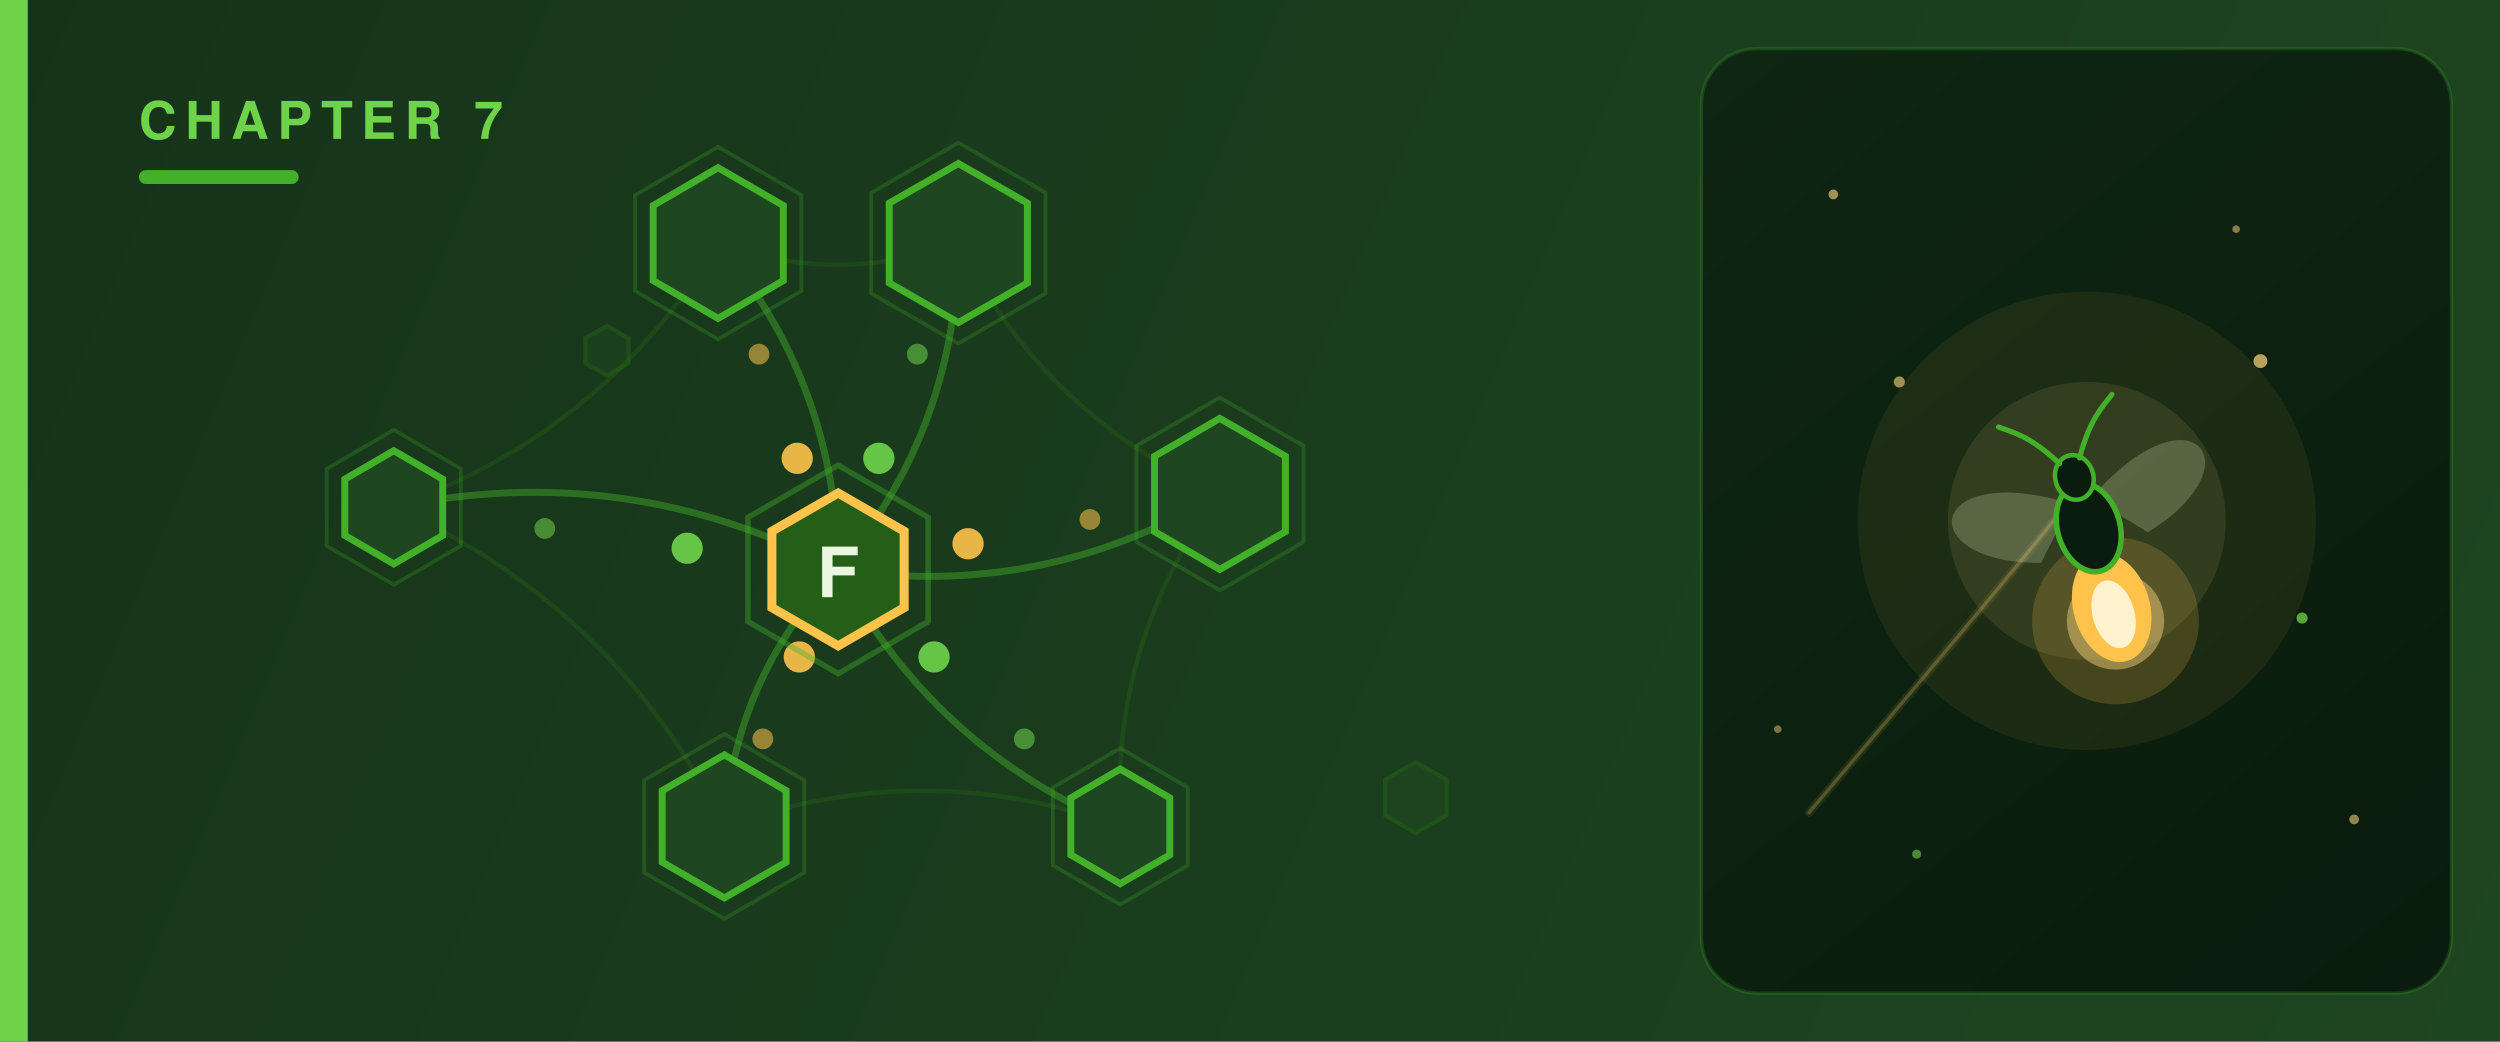
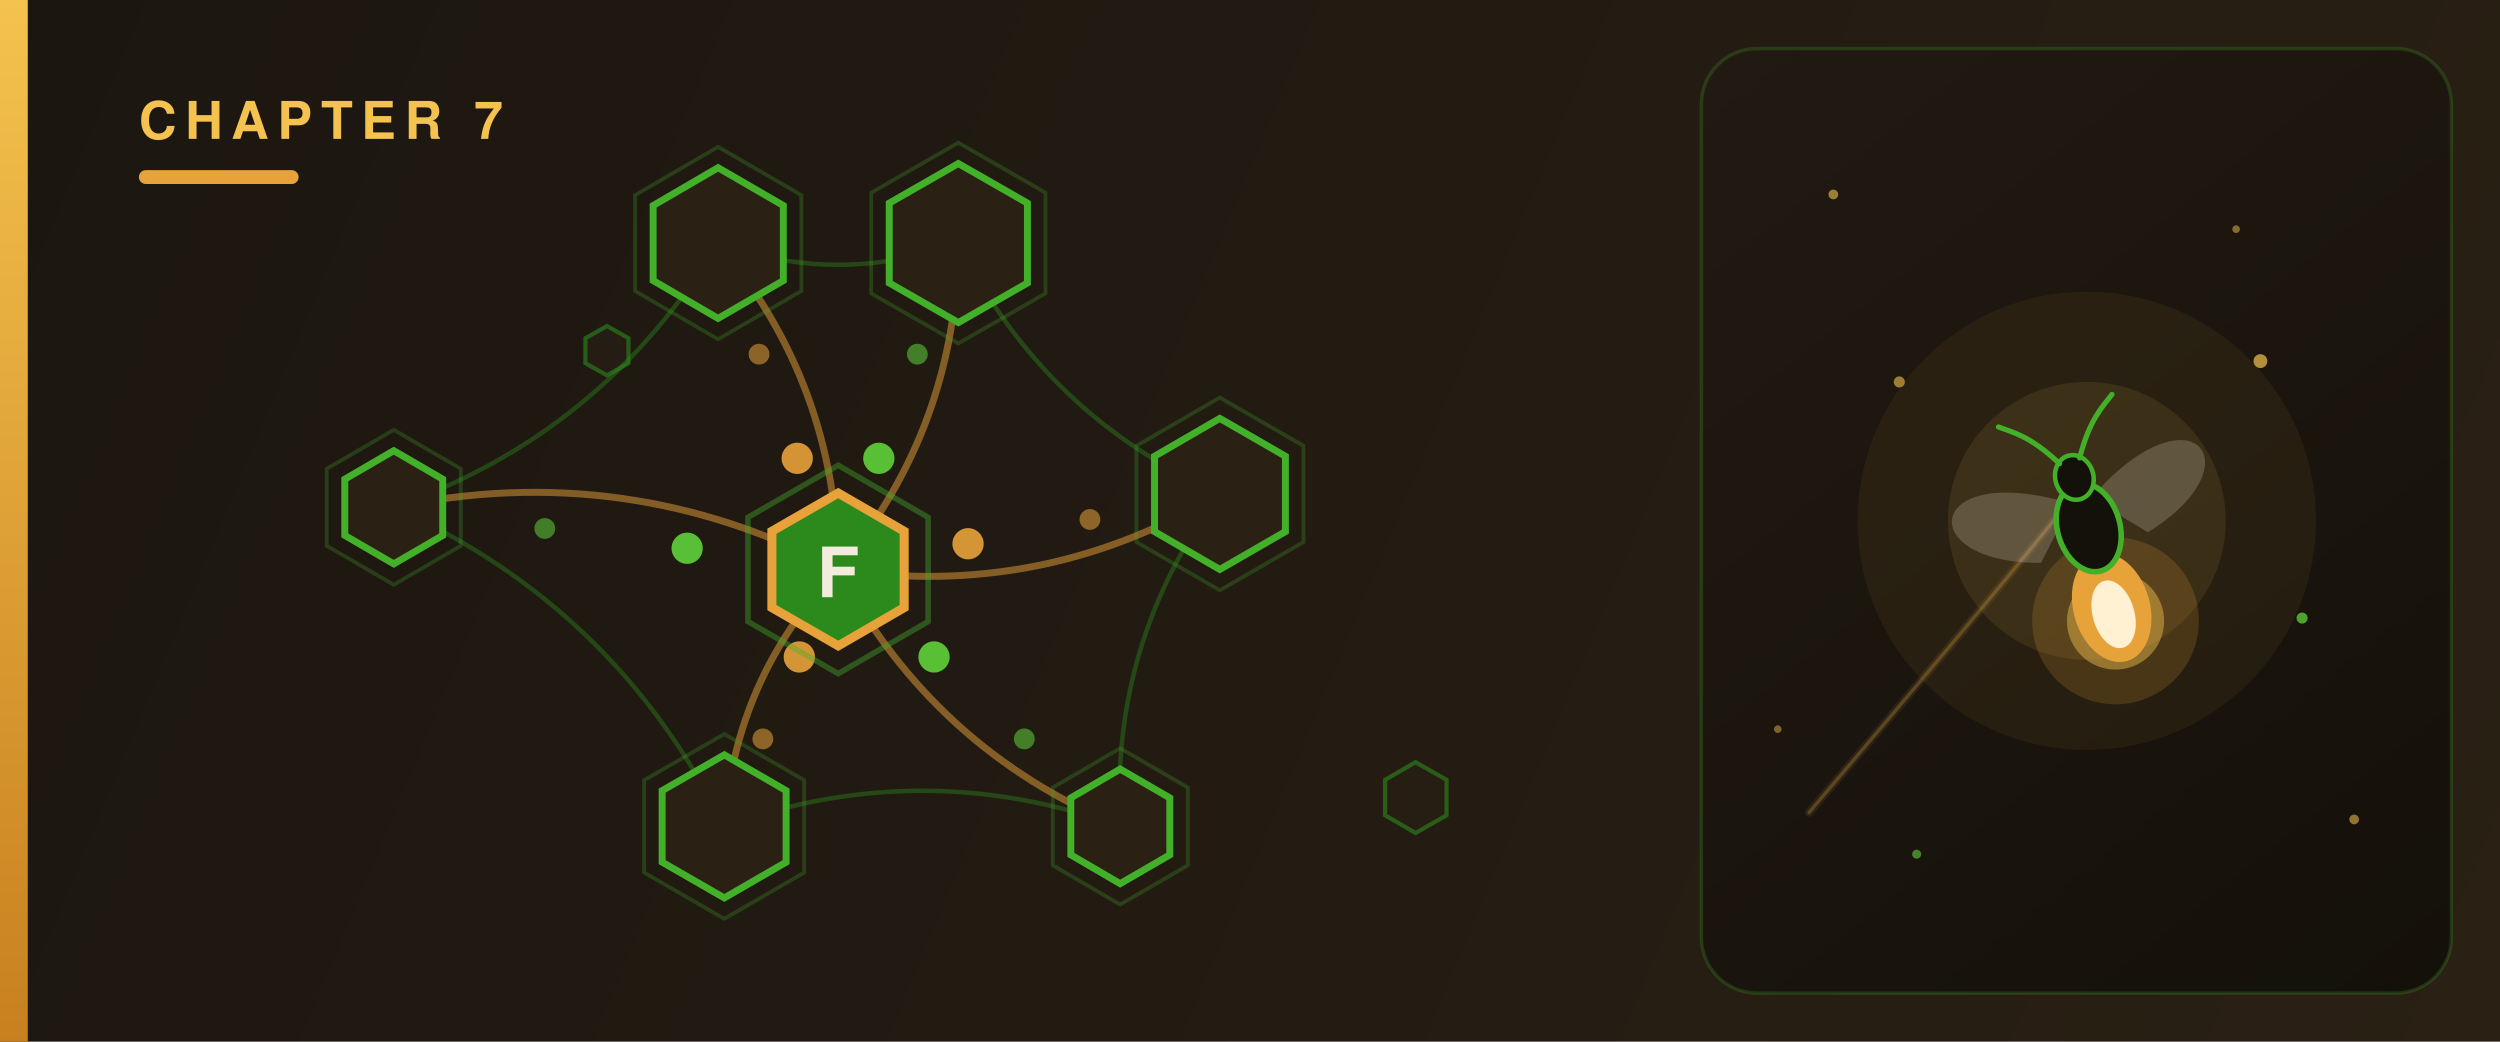
<svg xmlns="http://www.w3.org/2000/svg" viewBox="0 0 720 300" role="img" aria-label="Firefly for Java by Example — opener for chapter 7" font-family="Avenir Next,Avenir,Helvetica Neue,Helvetica,Arial,sans-serif">
  <defs>
    <linearGradient id="fld" x1="0" y1="0" x2="720" y2="300" gradientUnits="userSpaceOnUse">
-       <stop offset="0" stop-color="#16331a" />
-       <stop offset="1" stop-color="#1e4620" />
+       <stop offset="0" stop-color="#1B1610" />
+       <stop offset="1" stop-color="#2A2014" />
    </linearGradient>
    <linearGradient id="pnl" x1="490" y1="14" x2="706" y2="286" gradientUnits="userSpaceOnUse">
-       <stop offset="0" stop-color="#0f2613" />
-       <stop offset="1" stop-color="#0a1c0d" />
+       <stop offset="0" stop-color="#211A12" />
+       <stop offset="1" stop-color="#14100A" />
    </linearGradient>
-     <linearGradient id="grh" x1="0" y1="0" x2="720" y2="0" gradientUnits="userSpaceOnUse">
-       <stop offset="0" stop-color="#6fd34a" />
-       <stop offset="1" stop-color="#43b02a" />
+     <linearGradient id="grh" x1="0" y1="0" x2="0" y2="300" gradientUnits="userSpaceOnUse">
+       <stop offset="0" stop-color="#f4c24e" />
+       <stop offset="1" stop-color="#c8801f" />
    </linearGradient>
  </defs>
  <rect width="720" height="300" fill="url(#fld)" />
  <rect x="0" y="0" width="8" height="300" fill="url(#grh)" />
  <rect x="490" y="14" width="216" height="272" rx="16" fill="url(#pnl)" />
  <rect x="490" y="14" width="216" height="272" rx="16" fill="none" stroke="#43b02a" stroke-width="1" opacity="0.22" />
-   <g fill="#ffd980">
+   <g fill="#f4c24e">
    <circle cx="528" cy="56" r="1.4" opacity="0.6" />
    <circle cx="678" cy="236" r="1.4" opacity="0.55" />
    <circle cx="644" cy="66" r="1.1" opacity="0.5" />
    <circle cx="512" cy="210" r="1.1" opacity="0.45" />
  </g>
-   <circle cx="552" cy="246" r="1.3" fill="#6fd34a" opacity="0.6" />
-   <text x="40" y="40" fill="#6fd34a" font-size="15" font-weight="800" letter-spacing="2.5">CHAPTER 7</text>
-   <rect x="40" y="49" width="46" height="4" rx="2" fill="#43b02a" />
-   <polygon points="416.6,234.8 407.7,239.9 398.9,234.8 398.9,224.6 407.7,219.5 416.6,224.6" fill="#1e4620" stroke="#255e17" stroke-width="1.2" opacity="0.6" />
-   <polygon points="181.0,104.6 174.8,108.1 168.6,104.6 168.6,97.4 174.8,93.9 181.0,97.4" fill="#1e4620" stroke="#255e17" stroke-width="1.2" opacity="0.6" />
-   <polygon points="292.9,82.4 282.6,88.3 272.4,82.4 272.4,70.5 282.6,64.6 292.9,70.5" fill="#1e4620" stroke="#255e17" stroke-width="1.2" opacity="0.6" />
-   <g fill="none" stroke="#43b02a" stroke-width="2" opacity="0.45">
+   <circle cx="552" cy="246" r="1.3" fill="#5fd13a" opacity="0.6" />
+   <text x="40" y="40" fill="#f4c24e" font-size="15" font-weight="800" letter-spacing="2.5">CHAPTER 7</text>
+   <rect x="40" y="49" width="46" height="4" rx="2" fill="#e8a23a" />
+   <polygon points="416.6,234.8 407.7,239.9 398.9,234.8 398.9,224.6 407.7,219.5 416.6,224.6" fill="#2A2014" stroke="#2c8a1c" stroke-width="1.2" opacity="0.6" />
+   <polygon points="181.0,104.6 174.8,108.1 168.6,104.6 168.6,97.4 174.8,93.9 181.0,97.4" fill="#2A2014" stroke="#2c8a1c" stroke-width="1.2" opacity="0.6" />
+   <polygon points="292.9,82.4 282.6,88.3 272.4,82.4 272.4,70.5 282.6,64.6 292.9,70.5" fill="#2A2014" stroke="#2c8a1c" stroke-width="1.2" opacity="0.6" />
+   <g fill="none" stroke="#e8a23a" stroke-width="2" opacity="0.50">
    <path d="M241.4,164.0 Q300.3,172.9 351.3,142.2" />
    <path d="M241.4,164.0 Q268.7,215.6 322.6,238.0" />
    <path d="M241.4,164.0 Q211.6,195.1 208.6,238.0" />
    <path d="M241.4,164.0 Q180.6,132.0 113.4,146.1" />
    <path d="M241.4,164.0 Q241.0,110.8 206.8,70.0" />
    <path d="M241.4,164.0 Q275.6,123.2 276.0,70.0" />
  </g>
-   <g fill="none" stroke="#255e17" stroke-width="1.3" opacity="0.4">
+   <g fill="none" stroke="#2c8a1c" stroke-width="1.3" opacity="0.4">
    <path d="M351.3,142.2 Q319.7,184.9 322.6,238.0" />
    <path d="M322.6,238.0 Q265.6,217.5 208.6,238.0" />
    <path d="M208.6,238.0 Q177.5,174.9 113.4,146.1" />
    <path d="M113.4,146.1 Q173.8,124.9 206.8,70.0" />
    <path d="M206.8,70.0 Q241.4,82.5 276.0,70.0" />
    <path d="M276.0,70.0 Q300.7,119.7 351.3,142.2" />
  </g>
-   <circle cx="278.8" cy="156.6" r="4.5" fill="#ffc24b" opacity="0.9" />
-   <circle cx="313.9" cy="149.6" r="3.0" fill="#ffc24b" opacity="0.55" />
-   <circle cx="269.0" cy="189.2" r="4.5" fill="#6fd34a" opacity="0.9" />
-   <circle cx="295.0" cy="212.8" r="3.0" fill="#6fd34a" opacity="0.55" />
-   <circle cx="230.2" cy="189.2" r="4.5" fill="#ffc24b" opacity="0.9" />
-   <circle cx="219.7" cy="212.8" r="3.0" fill="#ffc24b" opacity="0.55" />
-   <circle cx="197.9" cy="157.9" r="4.5" fill="#6fd34a" opacity="0.9" />
-   <circle cx="156.9" cy="152.2" r="3.0" fill="#6fd34a" opacity="0.55" />
-   <circle cx="229.6" cy="132.0" r="4.5" fill="#ffc24b" opacity="0.9" />
-   <circle cx="218.6" cy="102.0" r="3.0" fill="#ffc24b" opacity="0.55" />
-   <circle cx="253.1" cy="132.0" r="4.5" fill="#6fd34a" opacity="0.9" />
-   <circle cx="264.2" cy="102.0" r="3.0" fill="#6fd34a" opacity="0.55" />
+   <circle cx="278.8" cy="156.6" r="4.5" fill="#e8a23a" opacity="0.9" />
+   <circle cx="313.9" cy="149.6" r="3.0" fill="#e8a23a" opacity="0.55" />
+   <circle cx="269.0" cy="189.2" r="4.5" fill="#5fd13a" opacity="0.9" />
+   <circle cx="295.0" cy="212.8" r="3.0" fill="#5fd13a" opacity="0.55" />
+   <circle cx="230.2" cy="189.2" r="4.5" fill="#e8a23a" opacity="0.9" />
+   <circle cx="219.7" cy="212.8" r="3.0" fill="#e8a23a" opacity="0.55" />
+   <circle cx="197.9" cy="157.9" r="4.5" fill="#5fd13a" opacity="0.9" />
+   <circle cx="156.9" cy="152.2" r="3.0" fill="#5fd13a" opacity="0.55" />
+   <circle cx="229.6" cy="132.0" r="4.5" fill="#e8a23a" opacity="0.9" />
+   <circle cx="218.6" cy="102.0" r="3.0" fill="#e8a23a" opacity="0.55" />
+   <circle cx="253.1" cy="132.0" r="4.5" fill="#5fd13a" opacity="0.9" />
+   <circle cx="264.2" cy="102.0" r="3.0" fill="#5fd13a" opacity="0.55" />
  <polygon points="375.4,156.1 351.3,170.0 327.3,156.1 327.3,128.4 351.3,114.5 375.4,128.4" fill="none" stroke="#43b02a" stroke-width="1.1" opacity="0.25" />
-   <polygon points="370.2,153.1 351.3,164.0 332.5,153.1 332.5,131.4 351.3,120.5 370.2,131.4" fill="#1e4620" stroke="#43b02a" stroke-width="2.0" />
+   <polygon points="370.2,153.1 351.3,164.0 332.5,153.1 332.5,131.4 351.3,120.5 370.2,131.4" fill="#2A2014" stroke="#43b02a" stroke-width="2.0" />
  <polygon points="342.1,249.2 322.6,260.5 303.2,249.2 303.2,226.8 322.6,215.5 342.1,226.8" fill="none" stroke="#43b02a" stroke-width="1.1" opacity="0.25" />
-   <polygon points="336.9,246.2 322.6,254.5 308.4,246.2 308.4,229.8 322.6,221.5 336.9,229.8" fill="#1e4620" stroke="#43b02a" stroke-width="2.0" />
+   <polygon points="336.9,246.2 322.6,254.5 308.4,246.2 308.4,229.8 322.6,221.5 336.9,229.8" fill="#2A2014" stroke="#43b02a" stroke-width="2.0" />
  <polygon points="231.6,251.3 208.6,264.6 185.5,251.3 185.5,224.7 208.6,211.4 231.6,224.7" fill="none" stroke="#43b02a" stroke-width="1.1" opacity="0.25" />
-   <polygon points="226.4,248.3 208.6,258.6 190.7,248.3 190.7,227.7 208.6,217.4 226.4,227.7" fill="#1e4620" stroke="#43b02a" stroke-width="2.0" />
+   <polygon points="226.4,248.3 208.6,258.6 190.7,248.3 190.7,227.7 208.6,217.4 226.4,227.7" fill="#2A2014" stroke="#43b02a" stroke-width="2.0" />
  <polygon points="132.7,157.2 113.4,168.4 94.1,157.2 94.1,135.0 113.4,123.8 132.7,135.0" fill="none" stroke="#43b02a" stroke-width="1.1" opacity="0.25" />
-   <polygon points="127.5,154.2 113.4,162.4 99.3,154.2 99.3,138.0 113.4,129.8 127.5,138.0" fill="#1e4620" stroke="#43b02a" stroke-width="2.0" />
+   <polygon points="127.5,154.2 113.4,162.4 99.3,154.2 99.3,138.0 113.4,129.8 127.5,138.0" fill="#2A2014" stroke="#43b02a" stroke-width="2.0" />
  <polygon points="230.8,83.8 206.8,97.7 182.9,83.8 182.9,56.2 206.8,42.3 230.8,56.2" fill="none" stroke="#43b02a" stroke-width="1.1" opacity="0.25" />
-   <polygon points="225.6,80.8 206.8,91.7 188.1,80.8 188.1,59.2 206.8,48.3 225.6,59.2" fill="#1e4620" stroke="#43b02a" stroke-width="2.0" />
+   <polygon points="225.6,80.8 206.8,91.7 188.1,80.8 188.1,59.2 206.8,48.3 225.6,59.2" fill="#2A2014" stroke="#43b02a" stroke-width="2.0" />
  <polygon points="301.1,84.5 276.0,98.9 250.9,84.5 250.9,55.5 276.0,41.1 301.1,55.5" fill="none" stroke="#43b02a" stroke-width="1.1" opacity="0.25" />
-   <polygon points="295.9,81.5 276.0,92.9 256.1,81.5 256.1,58.5 276.0,47.1 295.9,58.5" fill="#1e4620" stroke="#43b02a" stroke-width="2.0" />
+   <polygon points="295.9,81.5 276.0,92.9 256.1,81.5 256.1,58.5 276.0,47.1 295.9,58.5" fill="#2A2014" stroke="#43b02a" stroke-width="2.0" />
  <polygon points="267.3,179.0 241.4,194.0 215.4,179.0 215.4,149.0 241.4,134.0 267.3,149.0" fill="none" stroke="#43b02a" stroke-width="1.6" opacity="0.4" />
-   <polygon points="260.4,175.0 241.4,186.0 222.3,175.0 222.3,153.0 241.4,142.0 260.4,153.0" fill="#255e17" stroke="#ffc24b" stroke-width="2.6" />
-   <text x="241.4" y="165.0" text-anchor="middle" dominant-baseline="middle" fill="#eaf6df" font-size="20" font-weight="800" letter-spacing="-1">F</text>
+   <polygon points="260.4,175.0 241.4,186.0 222.3,175.0 222.3,153.0 241.4,142.0 260.4,153.0" fill="#2c8a1c" stroke="#e8a23a" stroke-width="2.6" />
+   <text x="241.4" y="165.0" text-anchor="middle" dominant-baseline="middle" fill="#f3ecdd" font-size="20" font-weight="800" letter-spacing="-1">F</text>
  <g transform="translate(601,150)">
-     <circle r="66" fill="#ffc24b" opacity="0.07" />
-     <circle r="40" fill="#ffd980" opacity="0.10" />
-     <path d="M-80,84 C-46,44 -24,18 -8,-2" fill="none" stroke="#ffc24b" stroke-width="2.4" opacity="0.10" stroke-linecap="round" />
-     <path d="M-80,84 C-46,44 -24,18 -8,-2" fill="none" stroke="#ffd980" stroke-width="1" opacity="0.22" stroke-linecap="round" />
+     <circle r="66" fill="#e8a23a" opacity="0.07" />
+     <circle r="40" fill="#f4c24e" opacity="0.10" />
+     <path d="M-80,84 C-46,44 -24,18 -8,-2" fill="none" stroke="#e8a23a" stroke-width="2.4" opacity="0.10" stroke-linecap="round" />
+     <path d="M-80,84 C-46,44 -24,18 -8,-2" fill="none" stroke="#f4c24e" stroke-width="1" opacity="0.22" stroke-linecap="round" />
    <g transform="rotate(-16)">
-       <circle cx="0" cy="30" r="24" fill="#ffc24b" opacity="0.18" />
-       <circle cx="0" cy="30" r="14" fill="#ffd980" opacity="0.45" />
-       <path d="M-3,-6 C-40,-30 -52,-2 -16,8 Z" fill="#ddf0c4" opacity="0.22" />
-       <path d="M3,-6 C40,-30 52,-2 16,8 Z" fill="#ddf0c4" opacity="0.22" />
-       <ellipse cx="0" cy="26" rx="11" ry="16" fill="#ffc24b" />
-       <ellipse cx="0" cy="28" rx="6" ry="10" fill="#fff2cf" />
-       <ellipse cx="0" cy="2" rx="9" ry="13" fill="#0a1c0d" stroke="#43b02a" stroke-width="1.6" />
-       <ellipse cx="0" cy="-13" rx="5.5" ry="6.5" fill="#0a1c0d" stroke="#43b02a" stroke-width="1.3" />
+       <circle cx="0" cy="30" r="24" fill="#e8a23a" opacity="0.18" />
+       <circle cx="0" cy="30" r="14" fill="#f4c24e" opacity="0.45" />
+       <path d="M-3,-6 C-40,-30 -52,-2 -16,8 Z" fill="#f3ecdd" opacity="0.20" />
+       <path d="M3,-6 C40,-30 52,-2 16,8 Z" fill="#f3ecdd" opacity="0.20" />
+       <ellipse cx="0" cy="26" rx="11" ry="16" fill="#e8a23a" />
+       <ellipse cx="0" cy="28" rx="6" ry="10" fill="#fff1d2" />
+       <ellipse cx="0" cy="2" rx="9" ry="13" fill="#14100A" stroke="#43b02a" stroke-width="1.6" />
+       <ellipse cx="0" cy="-13" rx="5.5" ry="6.5" fill="#14100A" stroke="#43b02a" stroke-width="1.3" />
      <path d="M-3,-18 C-9,-28 -13,-30 -17,-33" fill="none" stroke="#43b02a" stroke-width="1.5" stroke-linecap="round" />
      <path d="M3,-18 C9,-28 13,-30 17,-33" fill="none" stroke="#43b02a" stroke-width="1.5" stroke-linecap="round" />
    </g>
-     <circle cx="50" cy="-46" r="2" fill="#ffd980" opacity="0.7" />
-     <circle cx="62" cy="28" r="1.6" fill="#6fd34a" opacity="0.75" />
-     <circle cx="-54" cy="-40" r="1.6" fill="#ffd980" opacity="0.6" />
+     <circle cx="50" cy="-46" r="2" fill="#f4c24e" opacity="0.7" />
+     <circle cx="62" cy="28" r="1.6" fill="#5fd13a" opacity="0.75" />
+     <circle cx="-54" cy="-40" r="1.6" fill="#f4c24e" opacity="0.6" />
  </g>
</svg>
